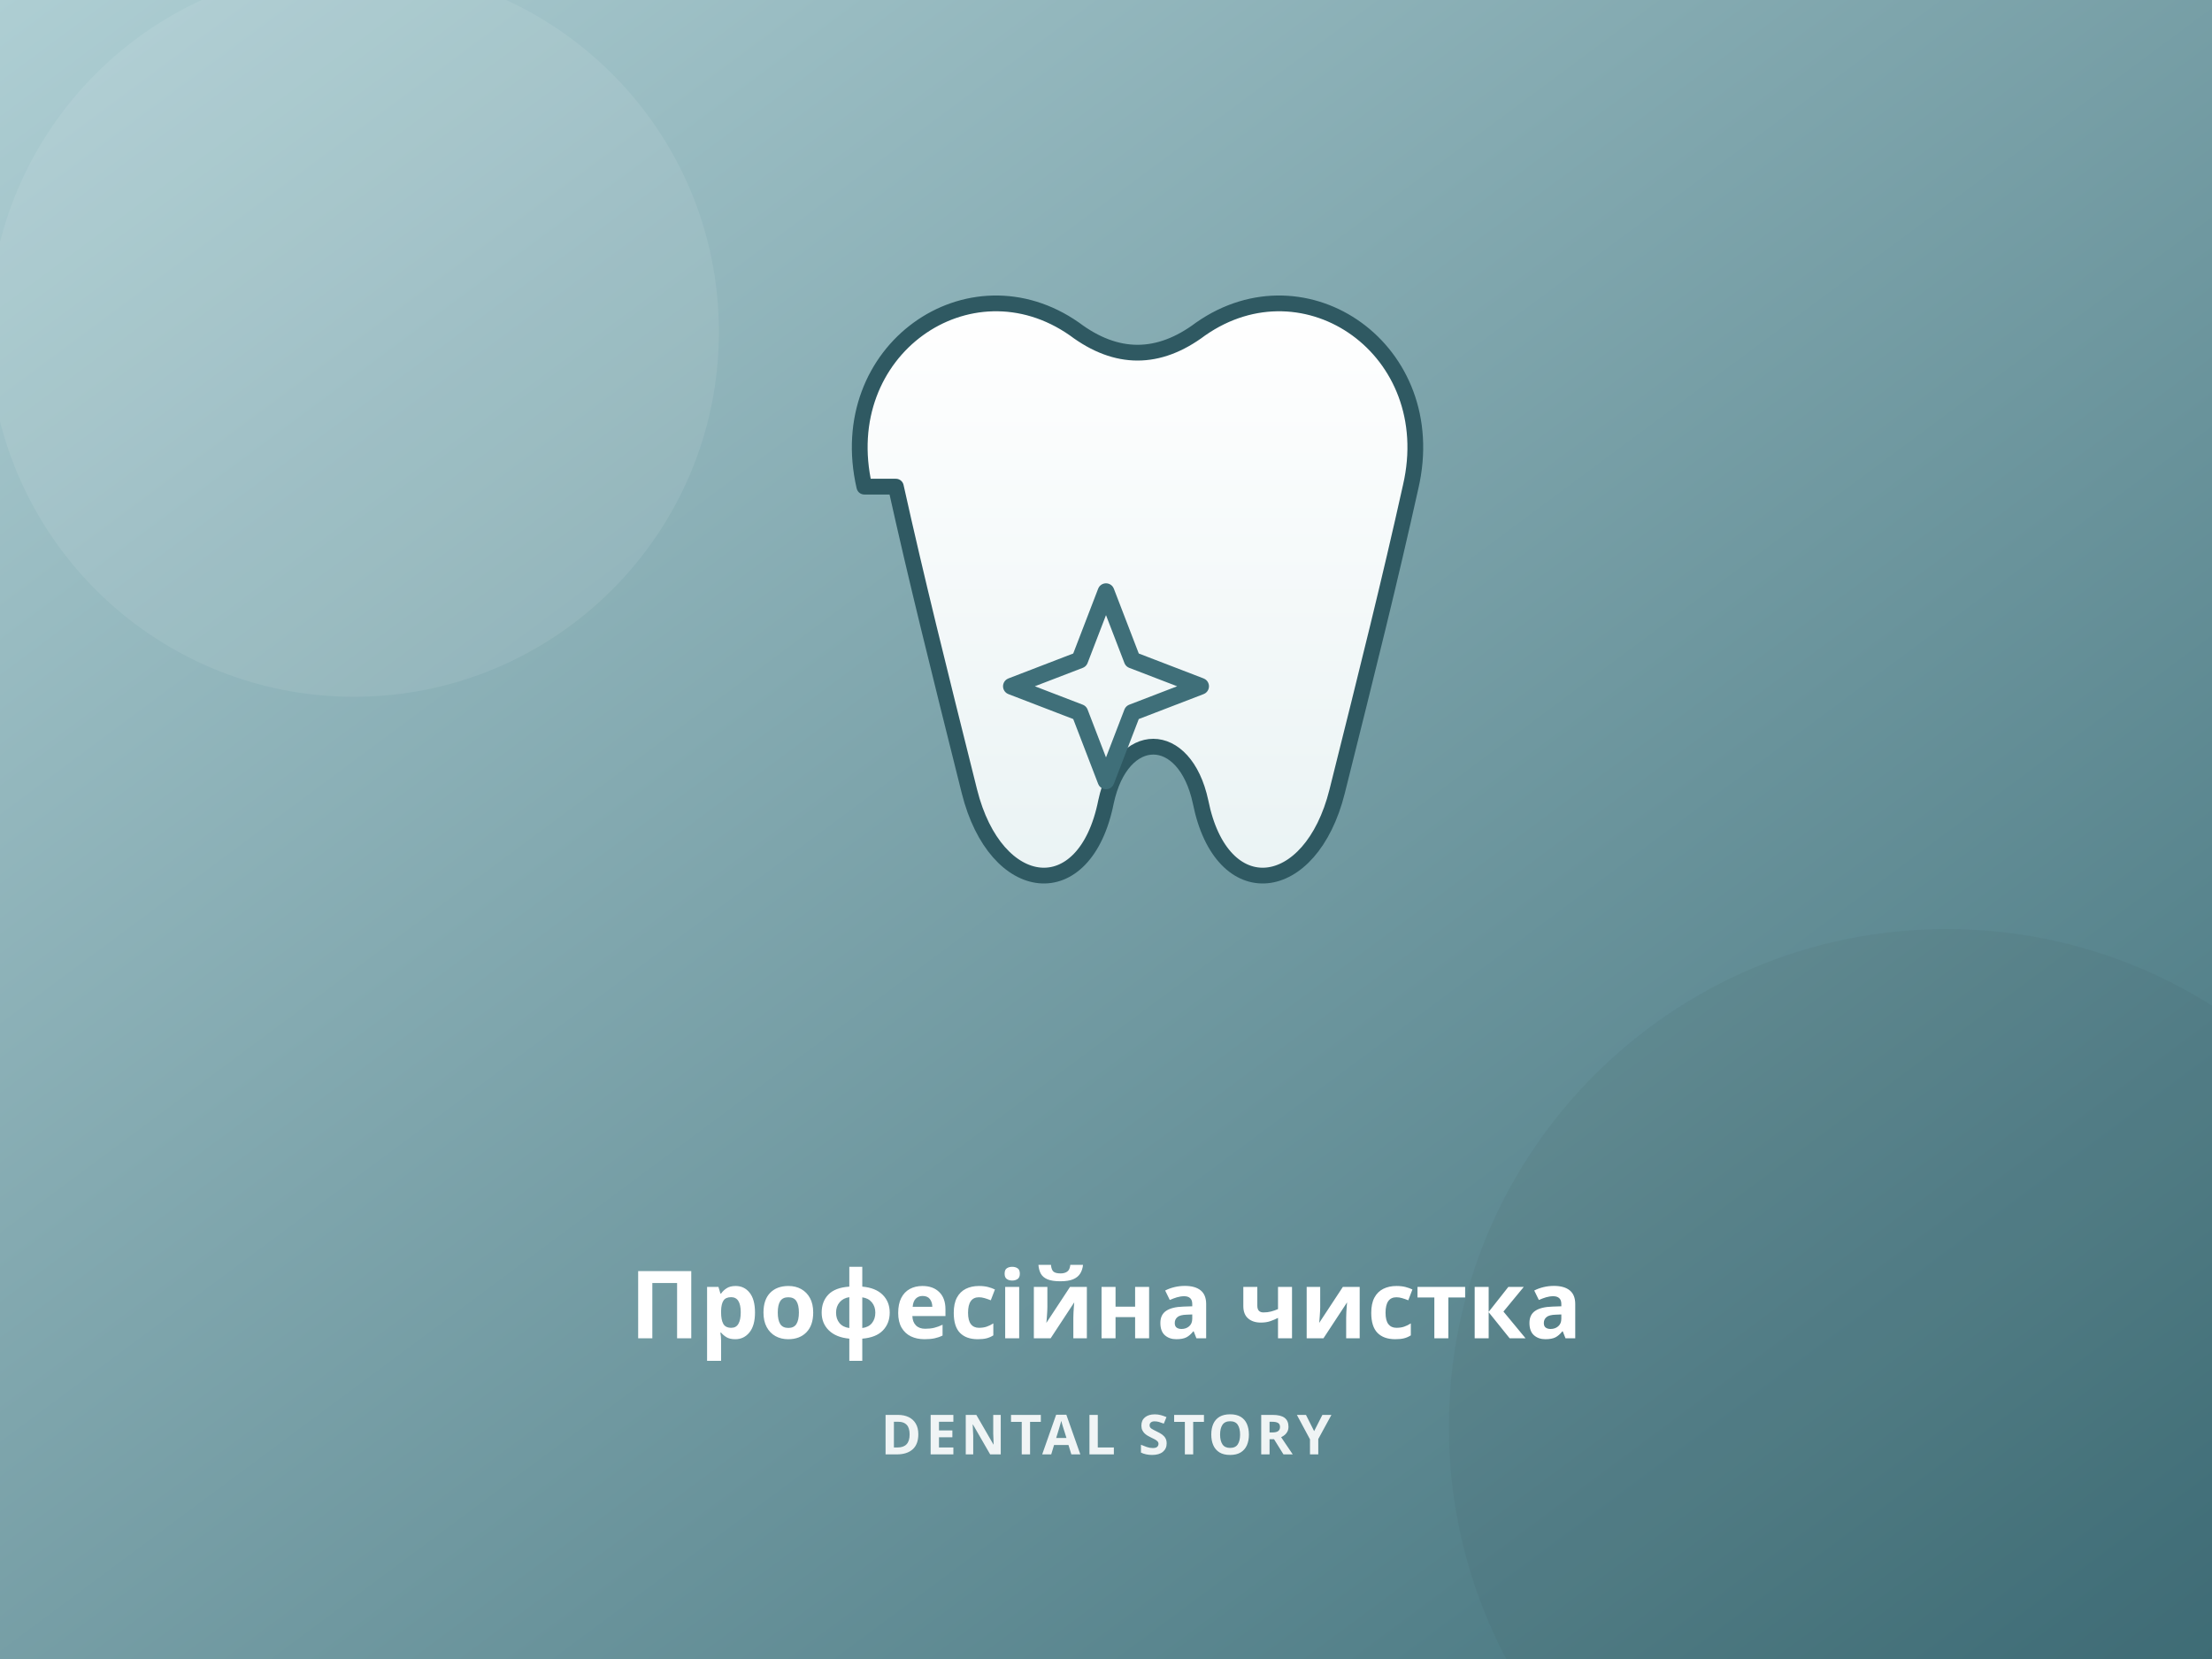
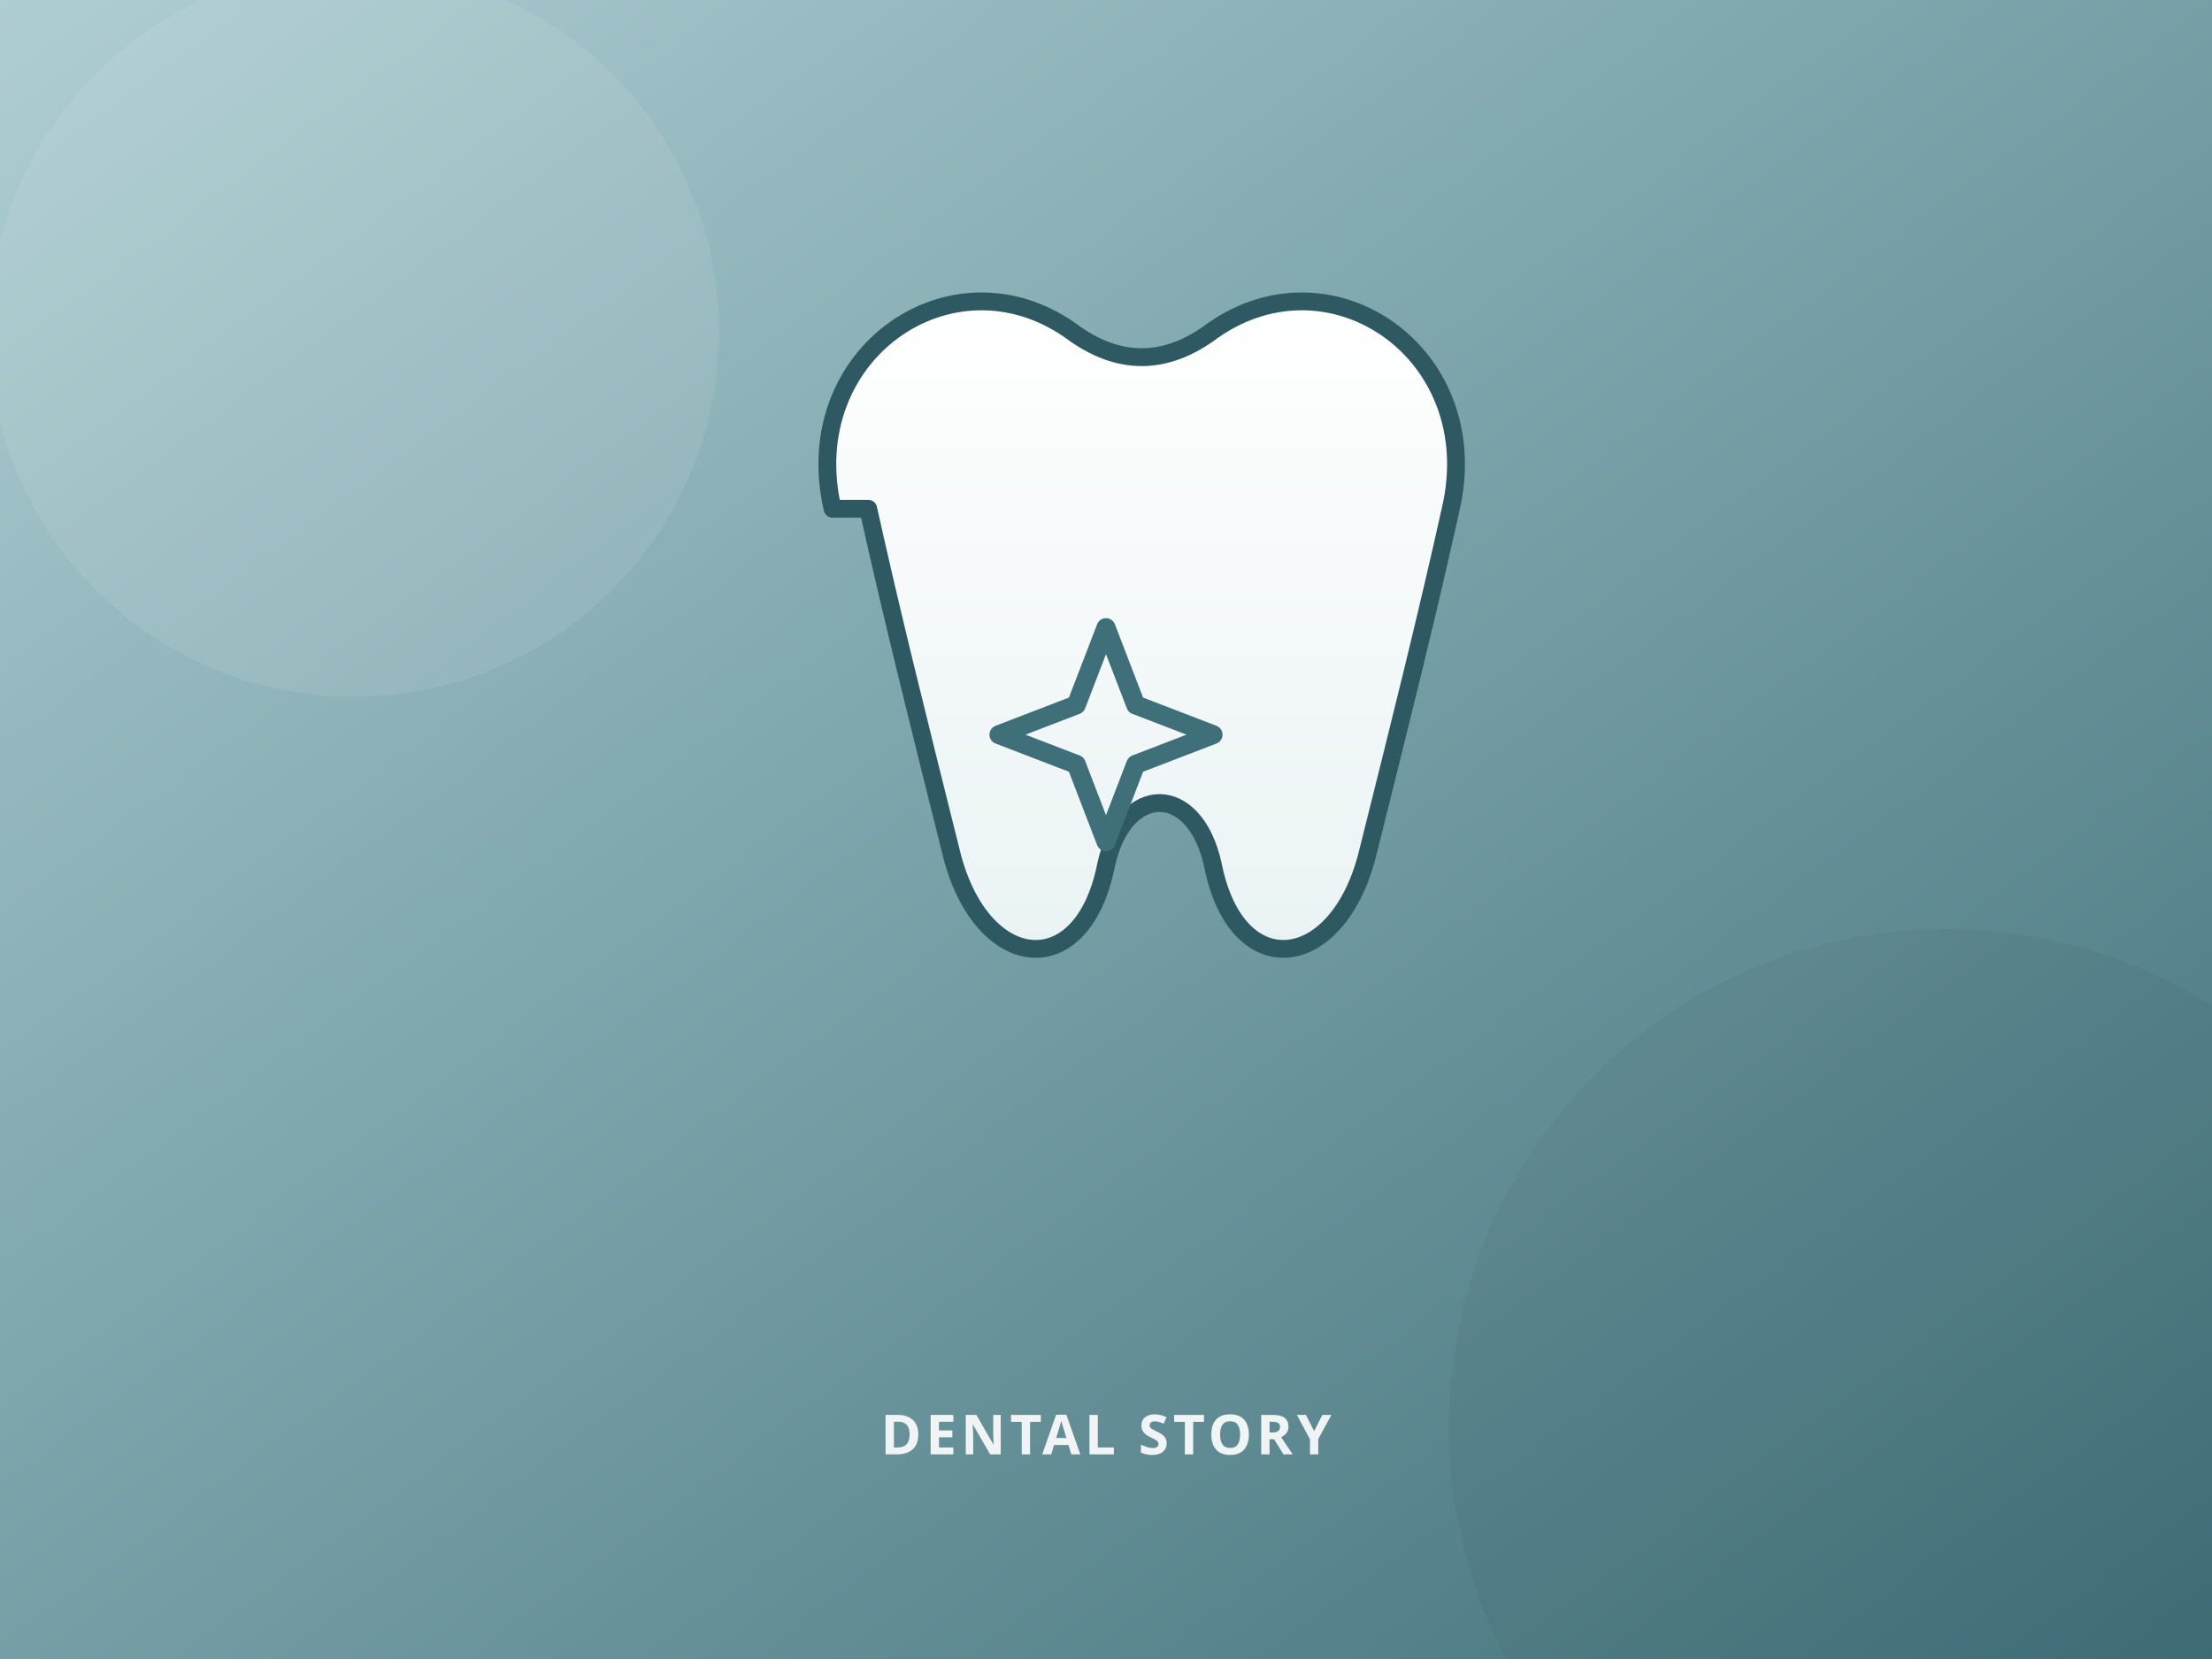
- <svg xmlns="http://www.w3.org/2000/svg" viewBox="0 0 800 600" width="800" height="600" role="img" aria-label="Професійна чистка">
+ <svg xmlns="http://www.w3.org/2000/svg" viewBox="0 0 800 600" width="800" height="600" role="img" aria-label="Dental Story service placeholder">
  <defs>
    <linearGradient id="bg1" x1="0" y1="0" x2="1" y2="1">
      <stop offset="0" stop-color="#AECED3" />
      <stop offset="1" stop-color="#3f6f79" />
    </linearGradient>
    <linearGradient id="tooth1" x1="0" y1="0" x2="0" y2="1">
      <stop offset="0" stop-color="#ffffff" />
      <stop offset="1" stop-color="#eaf3f4" />
    </linearGradient>
  </defs>
  <rect width="800" height="600" fill="url(#bg1)" />
  <circle cx="128" cy="120" r="132" fill="#ffffff" opacity="0.08" />
  <circle cx="704" cy="516" r="180" fill="#2C3E42" opacity="0.07" />
-   <path d="M 312.6 176 c -11.4 -49.4 38 -83.6 76 -57 c 15.2 11.4 30.4 11.4 45.6 0 c 38 -26.6 87.4 7.6 76 57 c -7.6 34.2 -15.2 64.6 -26.6 110.2 c -9.5 38 -41.8 41.8 -49.4 3.8 c -5.7 -26.6 -28.5 -26.6 -34.2 0 c -7.6 38 -39.9 34.2 -49.4 -3.8 c -11.4 -45.6 -19 -76 -26.6 -110.2 Z" fill="url(#tooth1)" stroke="#2F5962" stroke-width="5.7" stroke-linejoin="round" />
-   <g stroke="#3f6f79" stroke-width="6.08" fill="none" stroke-linecap="round" stroke-linejoin="round">
-     <path d="M 400 214 l 9.5 24.7 l 24.7 9.5 l -24.7 9.5 l -9.5 24.7 l -9.5 -24.7 l -24.7 -9.5 l 24.7 -9.5 Z" />
+   <path d="M 301.1 184 c -12.9 -55.9 43 -94.6 86 -64.5 c 17.2 12.9 34.4 12.9 51.6 0 c 43 -30.1 98.9 8.6 86 64.5 c -8.6 38.7 -17.2 73.1 -30.1 124.7 c -10.75 43 -47.3 47.3 -55.9 4.3 c -6.45 -30.1 -32.25 -30.1 -38.7 0 c -8.6 43 -45.15 38.7 -55.9 -4.3 c -12.9 -51.6 -21.5 -86 -30.1 -124.7 Z" fill="url(#tooth1)" stroke="#2F5962" stroke-width="6.45" stroke-linejoin="round" />
+   <g stroke="#3f6f79" stroke-width="6.88" fill="none" stroke-linecap="round" stroke-linejoin="round">
+     <path d="M 400 227 l 10.75 27.95 l 27.95 10.75 l -27.95 10.75 l -10.75 27.95 l -10.75 -27.95 l -27.95 -10.75 l 27.95 -10.75 Z" />
  </g>
-   <text x="400" y="484" text-anchor="middle" font-family="Nunito, Verdana, sans-serif" font-size="34" font-weight="800" fill="#ffffff">Професійна чистка</text>
  <g transform="translate(400,526)" text-anchor="middle">
    <text font-family="Nunito, Verdana, sans-serif" font-size="20" font-weight="700" fill="#ffffff" opacity="0.9" letter-spacing="1.5">DENTAL STORY</text>
  </g>
</svg>
